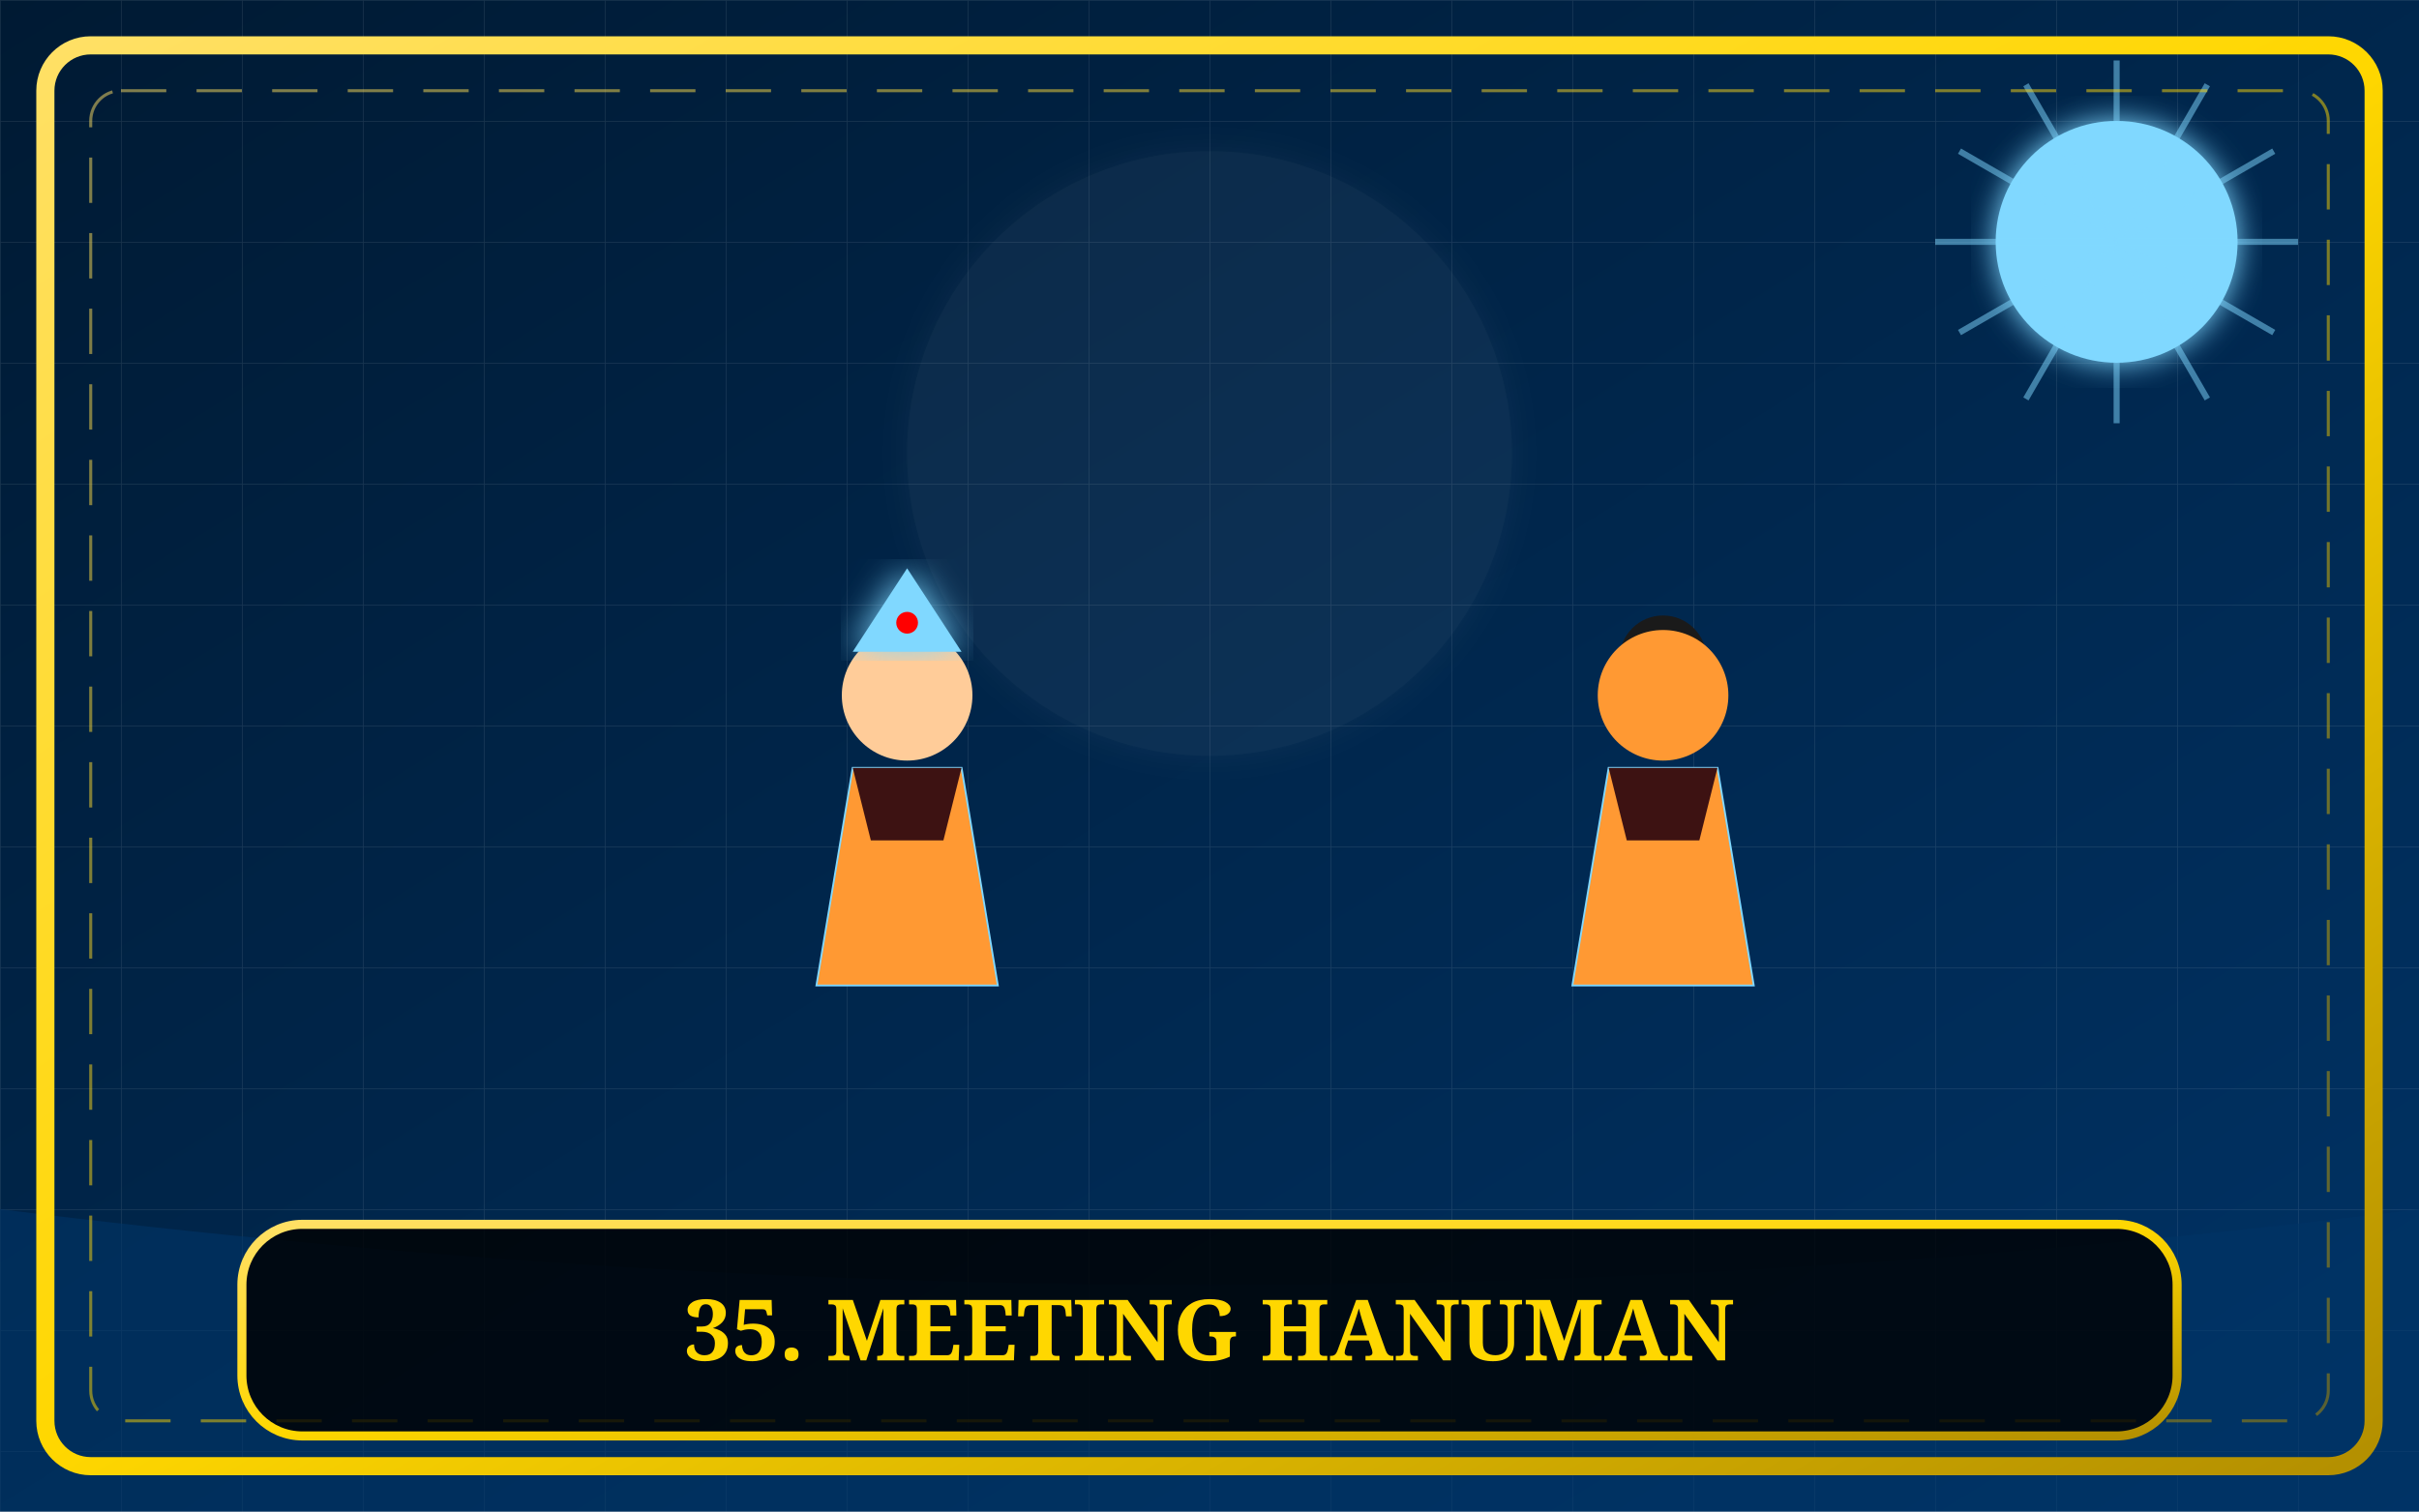
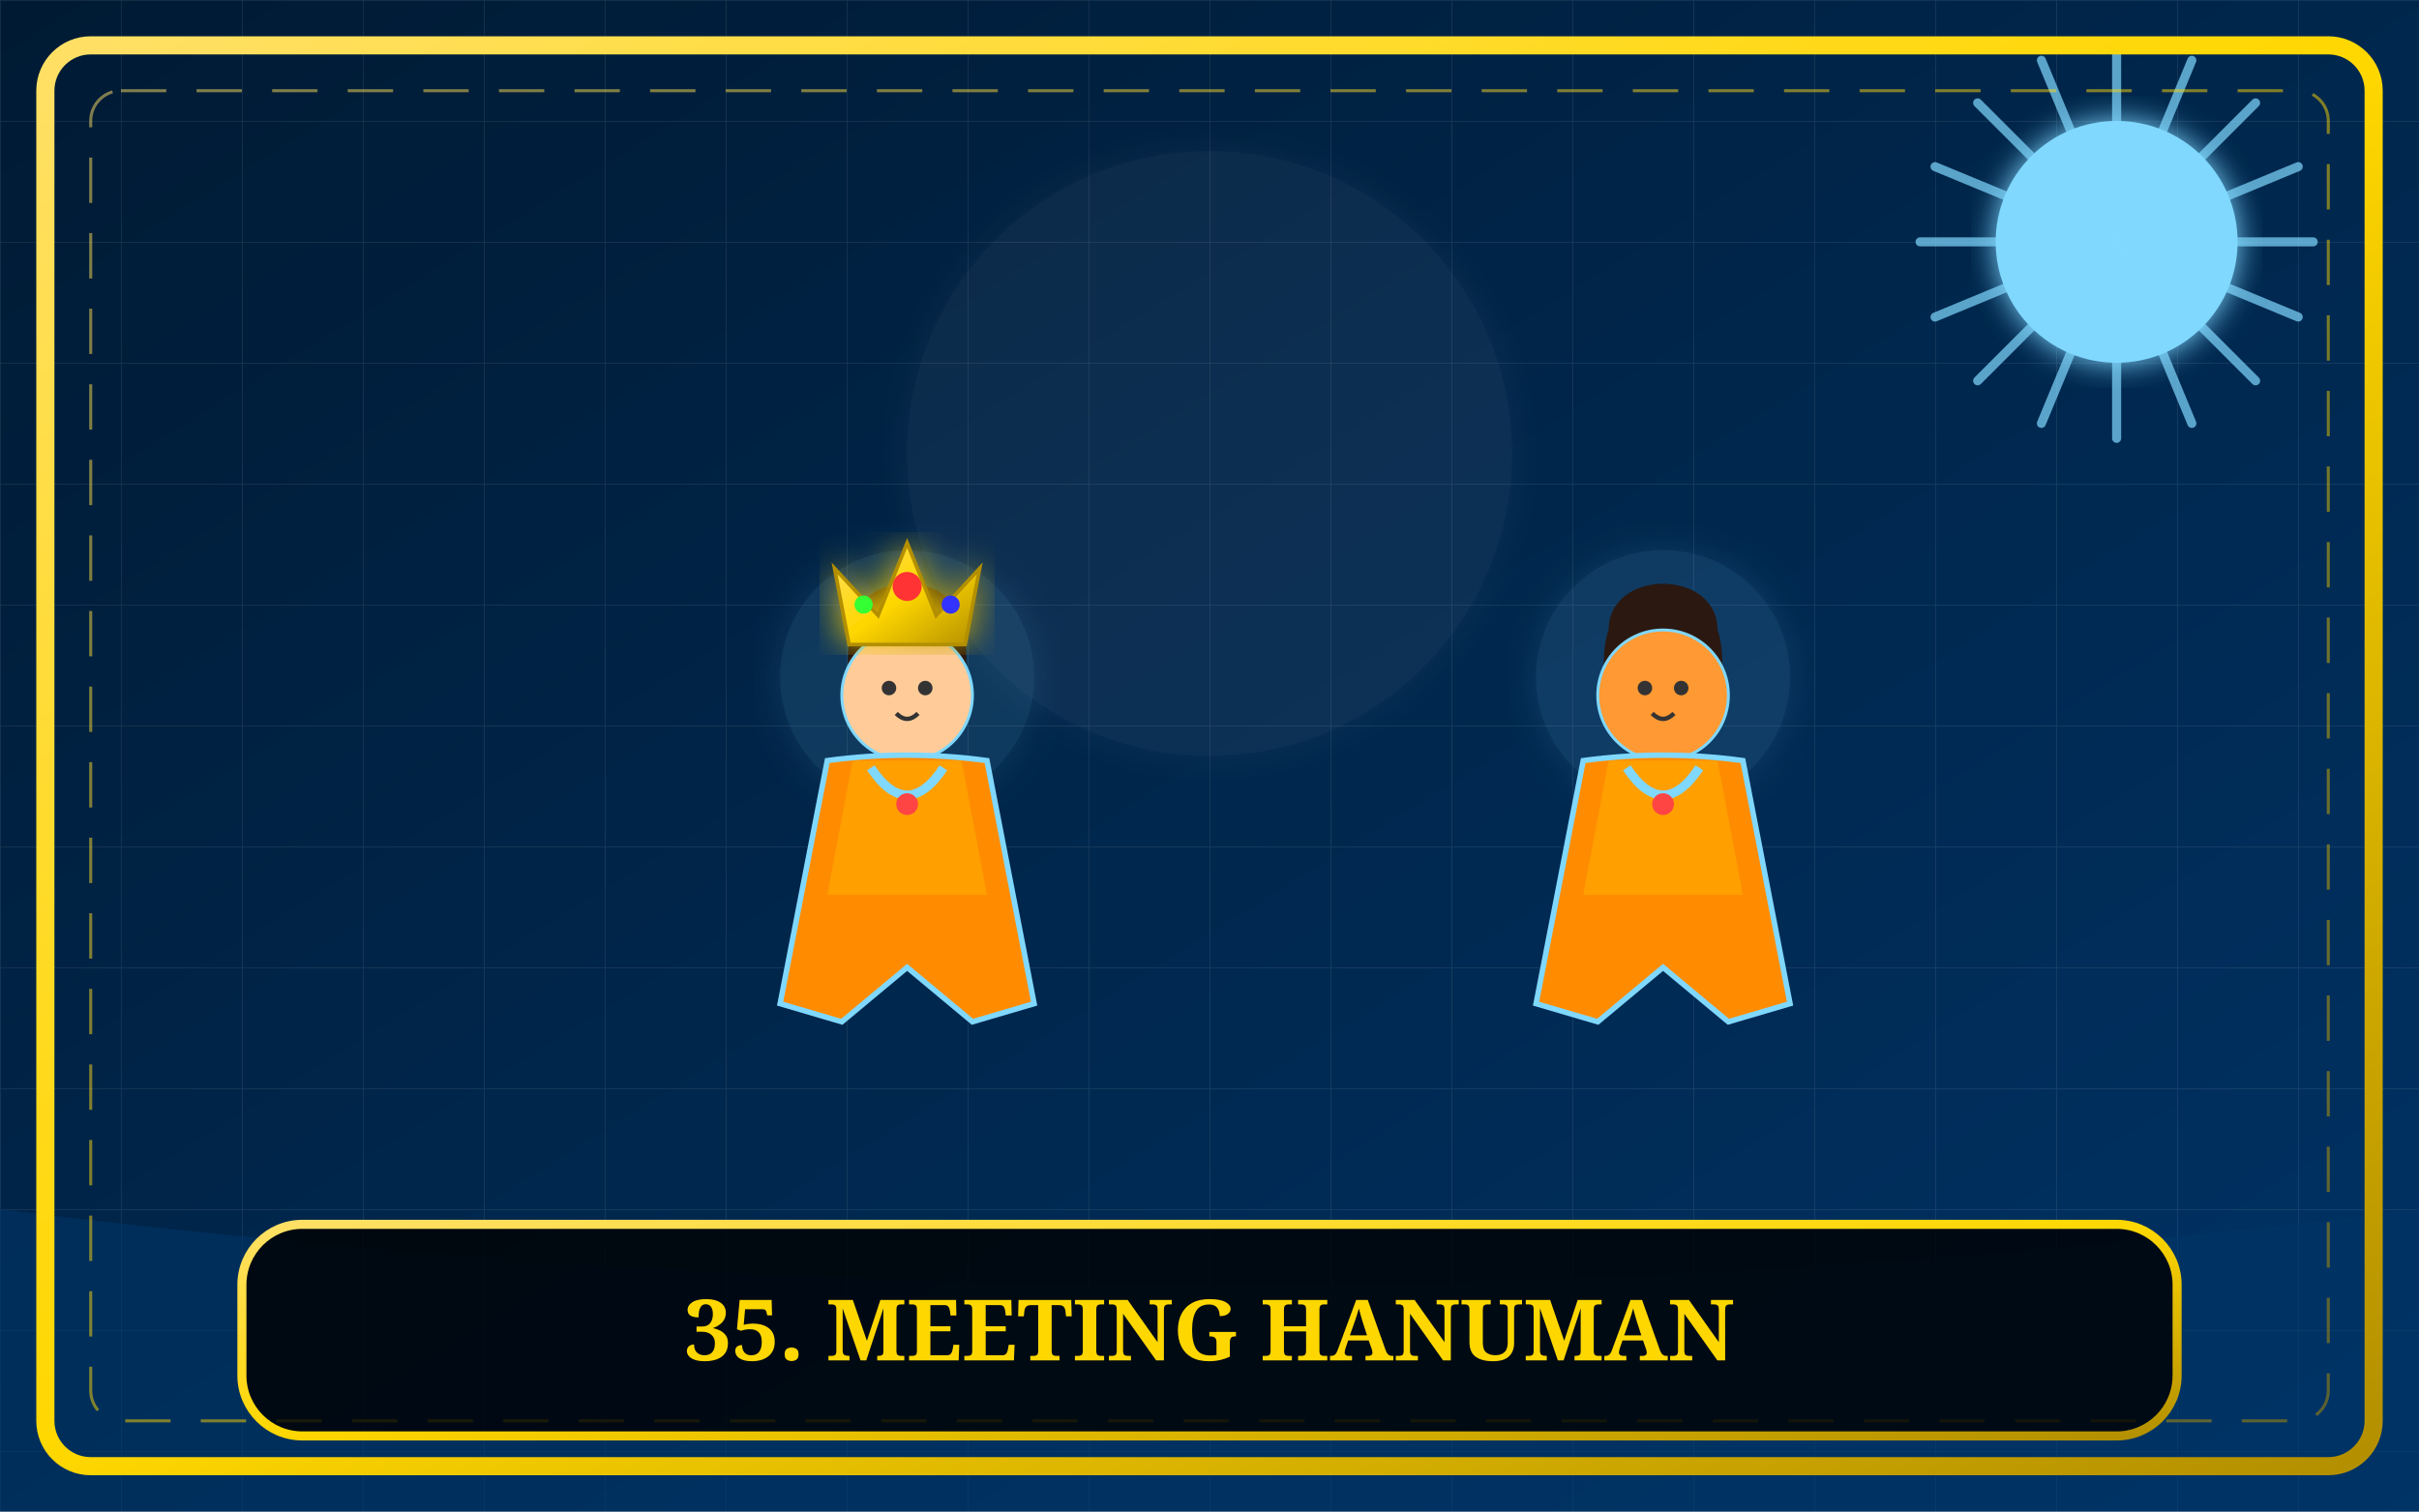
<svg xmlns="http://www.w3.org/2000/svg" viewBox="0 0 800 500" width="100%" height="100%">
  <defs>
    <linearGradient id="bg35" x1="0%" y1="0%" x2="100%" y2="100%">
      <stop offset="0%" stop-color="#001a33" />
      <stop offset="100%" stop-color="#003366" />
    </linearGradient>
    <linearGradient id="goldGrad" x1="0%" y1="0%" x2="100%" y2="100%">
      <stop offset="0%" stop-color="#ffe066" />
      <stop offset="50%" stop-color="#ffd700" />
      <stop offset="100%" stop-color="#b38f00" />
    </linearGradient>
    <filter id="glow">
      <feGaussianBlur stdDeviation="5" result="blur" />
      <feMerge>
        <feMergeNode in="blur" />
        <feMergeNode in="SourceGraphic" />
      </feMerge>
    </filter>
    <pattern id="grid" width="40" height="40" patternUnits="userSpaceOnUse">
      <path d="M 40 0 L 0 0 0 40" fill="none" stroke="white" stroke-width="0.5" opacity="0.1" />
    </pattern>
  </defs>
  <rect width="800" height="500" fill="url(#bg35)" />
  <rect width="800" height="500" fill="url(#grid)" />
  <circle cx="700" cy="80" r="40" fill="#80d8ff" filter="url(#glow)" />
-   <line x1="700" y1="80" x2="700" y2="20" stroke="#80d8ff" stroke-width="2" transform="rotate(0, 700, 80)" opacity="0.5" />
-   <line x1="700" y1="80" x2="700" y2="20" stroke="#80d8ff" stroke-width="2" transform="rotate(30, 700, 80)" opacity="0.5" />
-   <line x1="700" y1="80" x2="700" y2="20" stroke="#80d8ff" stroke-width="2" transform="rotate(60, 700, 80)" opacity="0.5" />
-   <line x1="700" y1="80" x2="700" y2="20" stroke="#80d8ff" stroke-width="2" transform="rotate(90, 700, 80)" opacity="0.5" />
-   <line x1="700" y1="80" x2="700" y2="20" stroke="#80d8ff" stroke-width="2" transform="rotate(120, 700, 80)" opacity="0.5" />
-   <line x1="700" y1="80" x2="700" y2="20" stroke="#80d8ff" stroke-width="2" transform="rotate(150, 700, 80)" opacity="0.5" />
-   <line x1="700" y1="80" x2="700" y2="20" stroke="#80d8ff" stroke-width="2" transform="rotate(180, 700, 80)" opacity="0.5" />
-   <line x1="700" y1="80" x2="700" y2="20" stroke="#80d8ff" stroke-width="2" transform="rotate(210, 700, 80)" opacity="0.5" />
-   <line x1="700" y1="80" x2="700" y2="20" stroke="#80d8ff" stroke-width="2" transform="rotate(240, 700, 80)" opacity="0.5" />
-   <line x1="700" y1="80" x2="700" y2="20" stroke="#80d8ff" stroke-width="2" transform="rotate(270, 700, 80)" opacity="0.5" />
-   <line x1="700" y1="80" x2="700" y2="20" stroke="#80d8ff" stroke-width="2" transform="rotate(300, 700, 80)" opacity="0.5" />
-   <line x1="700" y1="80" x2="700" y2="20" stroke="#80d8ff" stroke-width="2" transform="rotate(330, 700, 80)" opacity="0.5" />
+   <line x1="700" y1="80" x2="700" y2="15" stroke="#80d8ff" stroke-width="3" stroke-linecap="round" transform="rotate(0.0, 700, 80)" opacity="0.7" />
+   <line x1="700" y1="80" x2="700" y2="15" stroke="#80d8ff" stroke-width="3" stroke-linecap="round" transform="rotate(22.5, 700, 80)" opacity="0.7" />
+   <line x1="700" y1="80" x2="700" y2="15" stroke="#80d8ff" stroke-width="3" stroke-linecap="round" transform="rotate(45.0, 700, 80)" opacity="0.7" />
+   <line x1="700" y1="80" x2="700" y2="15" stroke="#80d8ff" stroke-width="3" stroke-linecap="round" transform="rotate(67.5, 700, 80)" opacity="0.7" />
+   <line x1="700" y1="80" x2="700" y2="15" stroke="#80d8ff" stroke-width="3" stroke-linecap="round" transform="rotate(90.0, 700, 80)" opacity="0.7" />
+   <line x1="700" y1="80" x2="700" y2="15" stroke="#80d8ff" stroke-width="3" stroke-linecap="round" transform="rotate(112.5, 700, 80)" opacity="0.7" />
+   <line x1="700" y1="80" x2="700" y2="15" stroke="#80d8ff" stroke-width="3" stroke-linecap="round" transform="rotate(135.0, 700, 80)" opacity="0.7" />
+   <line x1="700" y1="80" x2="700" y2="15" stroke="#80d8ff" stroke-width="3" stroke-linecap="round" transform="rotate(157.5, 700, 80)" opacity="0.7" />
+   <line x1="700" y1="80" x2="700" y2="15" stroke="#80d8ff" stroke-width="3" stroke-linecap="round" transform="rotate(180.0, 700, 80)" opacity="0.7" />
+   <line x1="700" y1="80" x2="700" y2="15" stroke="#80d8ff" stroke-width="3" stroke-linecap="round" transform="rotate(202.5, 700, 80)" opacity="0.7" />
+   <line x1="700" y1="80" x2="700" y2="15" stroke="#80d8ff" stroke-width="3" stroke-linecap="round" transform="rotate(225.0, 700, 80)" opacity="0.7" />
+   <line x1="700" y1="80" x2="700" y2="15" stroke="#80d8ff" stroke-width="3" stroke-linecap="round" transform="rotate(247.5, 700, 80)" opacity="0.7" />
+   <line x1="700" y1="80" x2="700" y2="15" stroke="#80d8ff" stroke-width="3" stroke-linecap="round" transform="rotate(270.0, 700, 80)" opacity="0.7" />
+   <line x1="700" y1="80" x2="700" y2="15" stroke="#80d8ff" stroke-width="3" stroke-linecap="round" transform="rotate(292.5, 700, 80)" opacity="0.7" />
+   <line x1="700" y1="80" x2="700" y2="15" stroke="#80d8ff" stroke-width="3" stroke-linecap="round" transform="rotate(315.0, 700, 80)" opacity="0.7" />
+   <line x1="700" y1="80" x2="700" y2="15" stroke="#80d8ff" stroke-width="3" stroke-linecap="round" transform="rotate(337.5, 700, 80)" opacity="0.7" />
  <circle cx="400" cy="150" r="100" fill="white" opacity="0.05" filter="url(#glow)" />
  <path d="M 0 400 Q 400 450 800 400 L 800 500 L 0 500 Z" fill="#003366" opacity="0.6" />
  <rect x="15" y="15" width="770" height="470" rx="15" fill="none" stroke="url(#goldGrad)" stroke-width="6" />
  <rect x="30" y="30" width="740" height="440" rx="10" fill="none" stroke="url(#goldGrad)" stroke-width="1" stroke-dasharray="15,10" opacity="0.5" />
  <g transform="translate(0, -20)">
    <g transform="translate(300,250) scale(1.2)">
-       <circle cx="0" cy="-10" r="12" fill="#1a1a1a" />
-       <path d="M -15 20 L 15 20 L 25 80 L -25 80 Z" fill="#ff9933" stroke="#80d8ff" stroke-width="0.5" />
-       <path d="M -15 20 L 15 20 L 10 40 L -10 40 Z" fill="#3d1212" />
-       <circle cx="0" cy="0" r="18" fill="#ffcc99" />
-       <path d="M -15 -12 L 15 -12 L 0 -35 Z" fill="#80d8ff" filter="url(#glow)" />
-       <circle cx="0" cy="-20" r="3" fill="red" />
+       <circle cx="0" cy="-5" r="35" fill="#80d8ff" opacity="0.12" filter="url(#glow)" />
+       <path d="M -15 -18 C -15 -35 15 -35 15 -18 C 18 -10 15 5 15 5 L -15 5 C -15 5 -18 -10 -15 -18 Z" fill="#2b1810" />
+       <circle cx="0" cy="0" r="18" fill="#ffcc99" stroke="#80d8ff" stroke-width="0.8" />
+       <circle cx="-5" cy="-2" r="2" fill="#333" />
+       <circle cx="5" cy="-2" r="2" fill="#333" />
+       <path d="M -3 5 Q 0 8 3 5" fill="none" stroke="#333" stroke-width="1.2" />
+       <path d="M -16 -14 L -20 -35 L -8 -22 L 0 -42 L 8 -22 L 20 -35 L 16 -14 Z" fill="url(#goldGrad)" filter="url(#glow)" stroke="#b38f00" stroke-width="1" />
+       <circle cx="0" cy="-30" r="4" fill="#ff3333" />
+       <circle cx="-12" cy="-25" r="2.5" fill="#33ff33" />
+       <circle cx="12" cy="-25" r="2.5" fill="#3333ff" />
+       <path d="M -22 18 Q 0 15 22 18 L 35 85 L 18 90 L 0 75 L -18 90 L -35 85 Z" fill="#ff8c00" stroke="#80d8ff" stroke-width="1.5" />
+       <path d="M -15 18 L 15 18 L 22 55 L -22 55 Z" fill="#ffd700" opacity="0.25" />
+       <path d="M -10 20 Q 0 35 10 20" fill="none" stroke="#80d8ff" stroke-width="2.5" />
+       <circle cx="0" cy="30" r="3" fill="#ff4444" />
    </g>
    <g transform="translate(550,250) scale(1.2)">
-       <circle cx="0" cy="-10" r="12" fill="#1a1a1a" />
-       <path d="M -15 20 L 15 20 L 25 80 L -25 80 Z" fill="#ff9933" stroke="#80d8ff" stroke-width="0.5" />
-       <path d="M -15 20 L 15 20 L 10 40 L -10 40 Z" fill="#3d1212" />
-       <circle cx="0" cy="0" r="18" fill="#ff9933" />
+       <circle cx="0" cy="-5" r="35" fill="#80d8ff" opacity="0.12" filter="url(#glow)" />
+       <path d="M -15 -18 C -15 -35 15 -35 15 -18 C 18 -10 15 5 15 5 L -15 5 C -15 5 -18 -10 -15 -18 Z" fill="#2b1810" />
+       <circle cx="0" cy="0" r="18" fill="#ff9933" stroke="#80d8ff" stroke-width="0.8" />
+       <circle cx="-5" cy="-2" r="2" fill="#333" />
+       <circle cx="5" cy="-2" r="2" fill="#333" />
+       <path d="M -3 5 Q 0 8 3 5" fill="none" stroke="#333" stroke-width="1.2" />
+       <path d="M -22 18 Q 0 15 22 18 L 35 85 L 18 90 L 0 75 L -18 90 L -35 85 Z" fill="#ff8c00" stroke="#80d8ff" stroke-width="1.5" />
+       <path d="M -15 18 L 15 18 L 22 55 L -22 55 Z" fill="#ffd700" opacity="0.25" />
+       <path d="M -10 20 Q 0 35 10 20" fill="none" stroke="#80d8ff" stroke-width="2.5" />
+       <circle cx="0" cy="30" r="3" fill="#ff4444" />
    </g>
  </g>
  <g transform="translate(400, 440)">
    <rect x="-320" y="-35" width="640" height="70" rx="20" fill="black" fill-opacity="0.8" stroke="url(#goldGrad)" stroke-width="3" />
    <text y="10" font-family="'Playfair Display', serif" font-size="28" font-weight="bold" fill="#ffd700" text-anchor="middle">35. MEETING HANUMAN</text>
  </g>
</svg>
